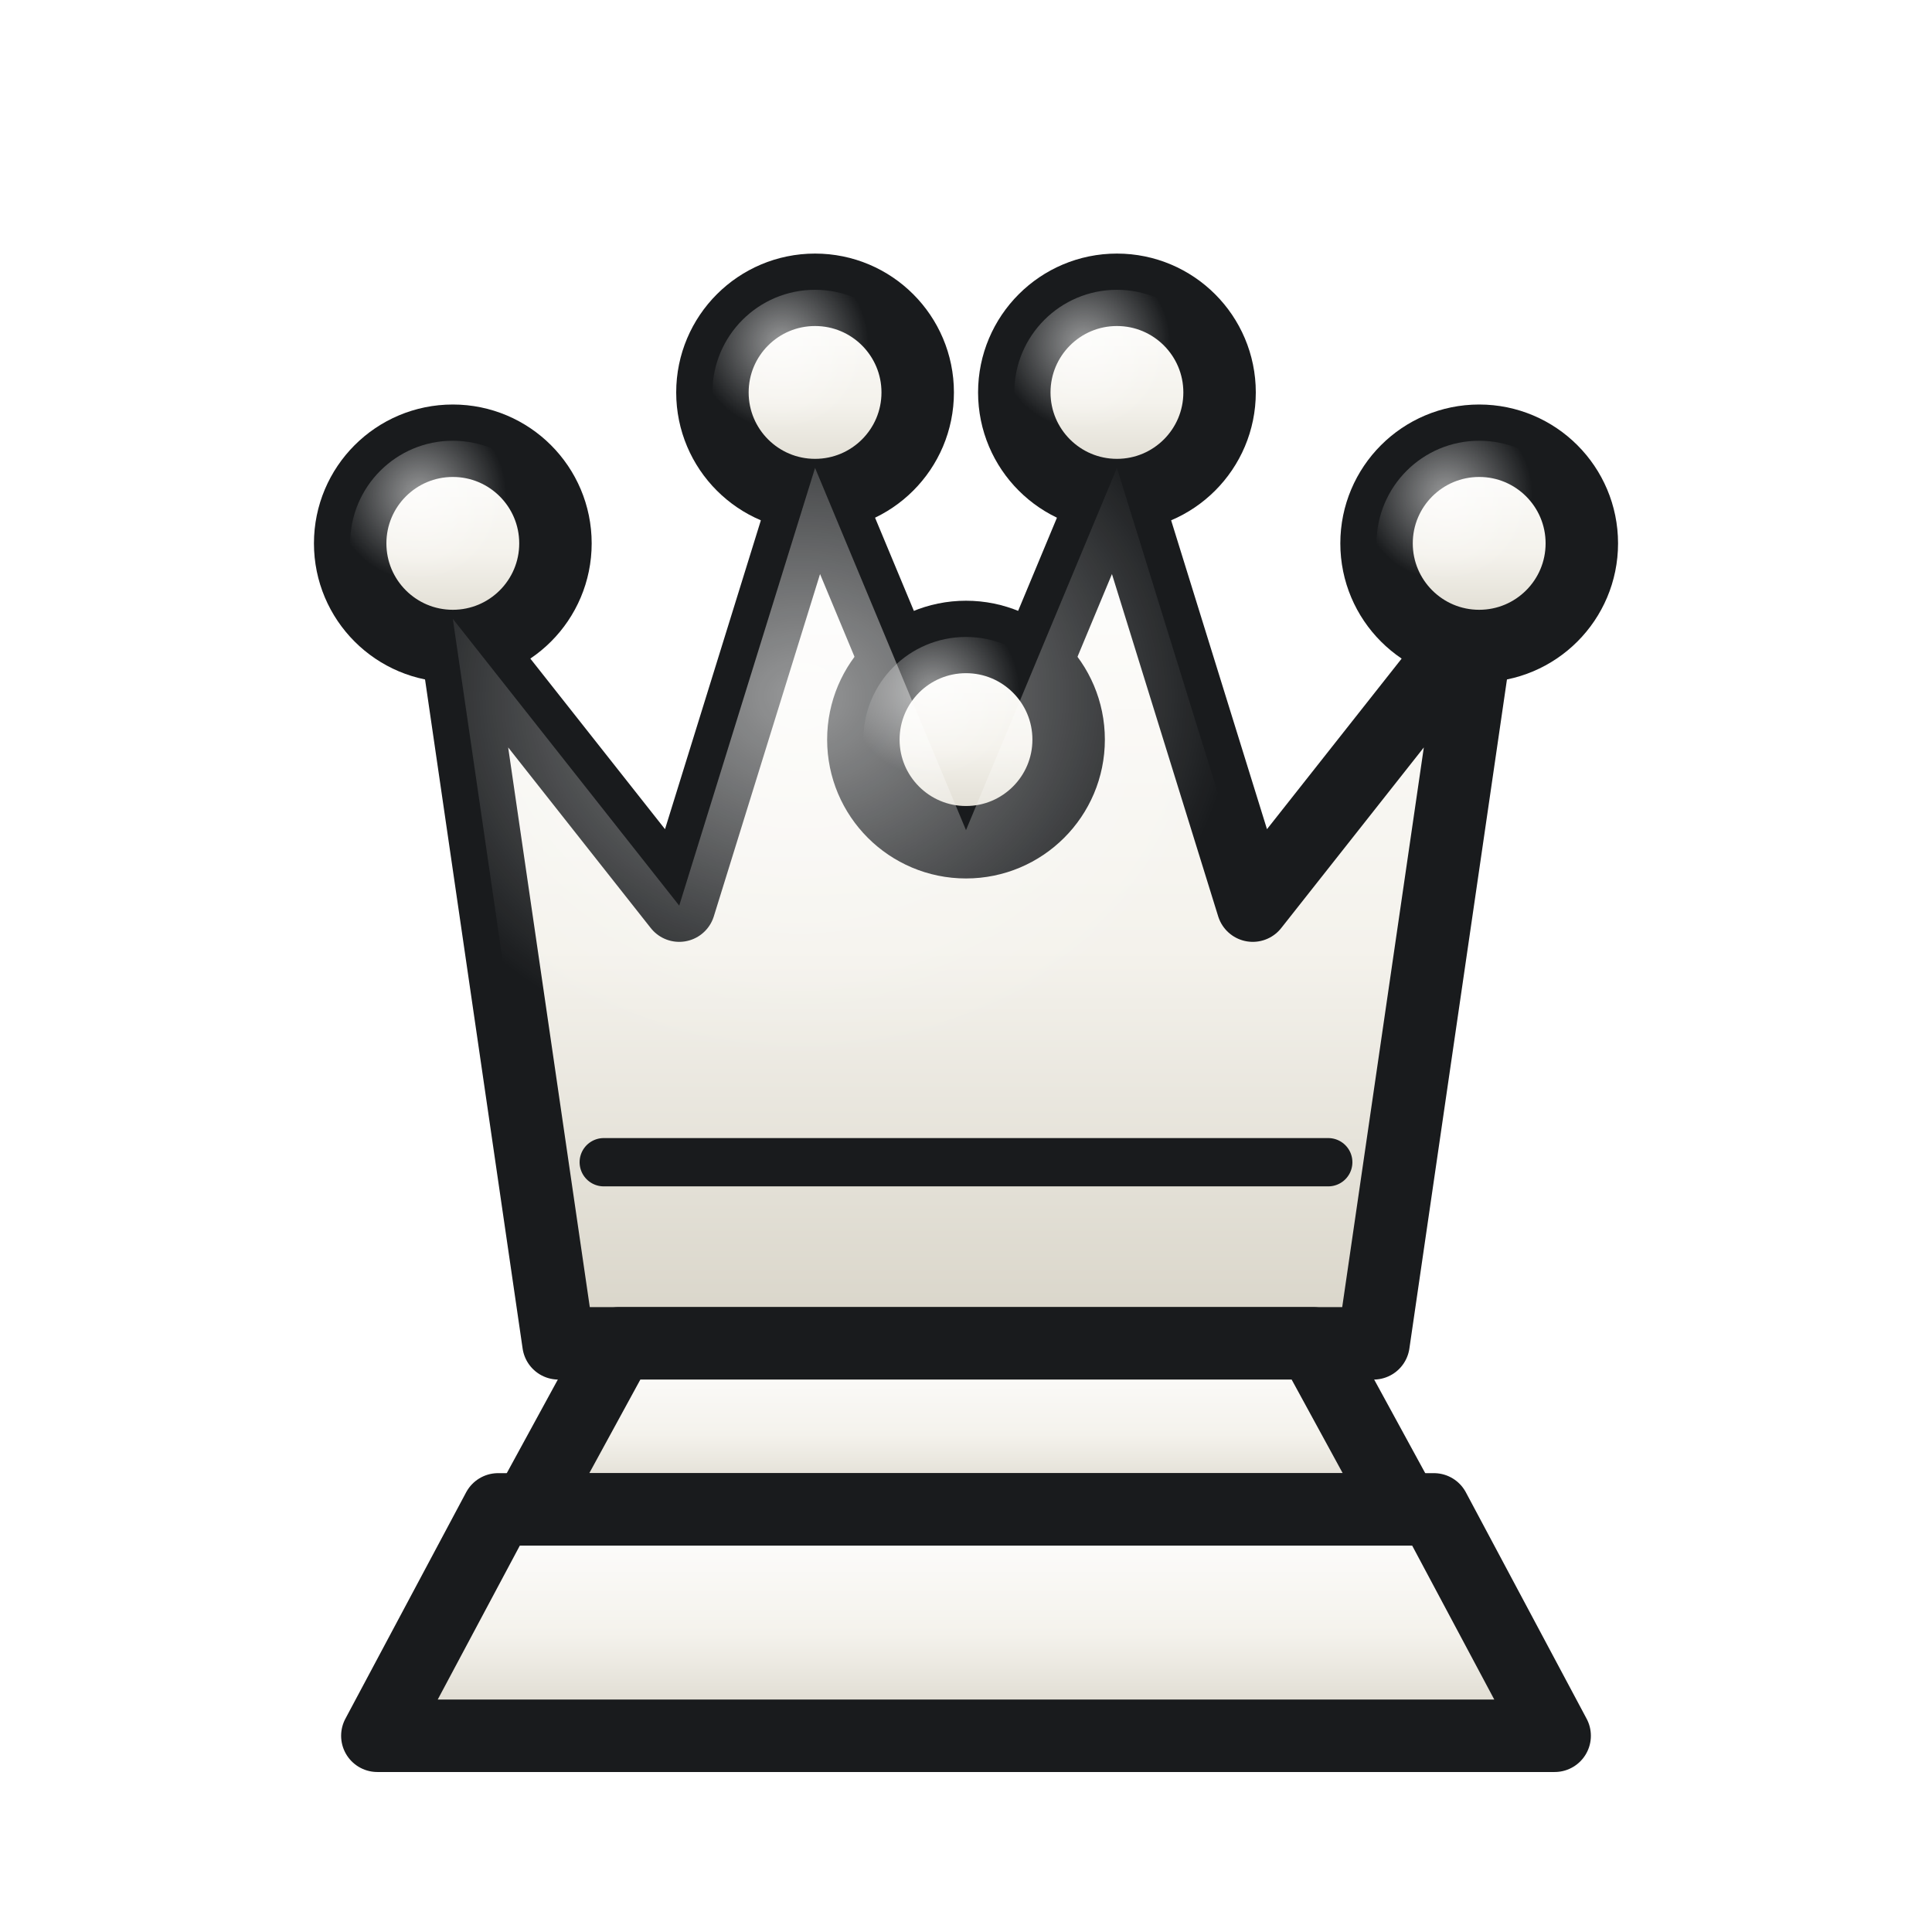
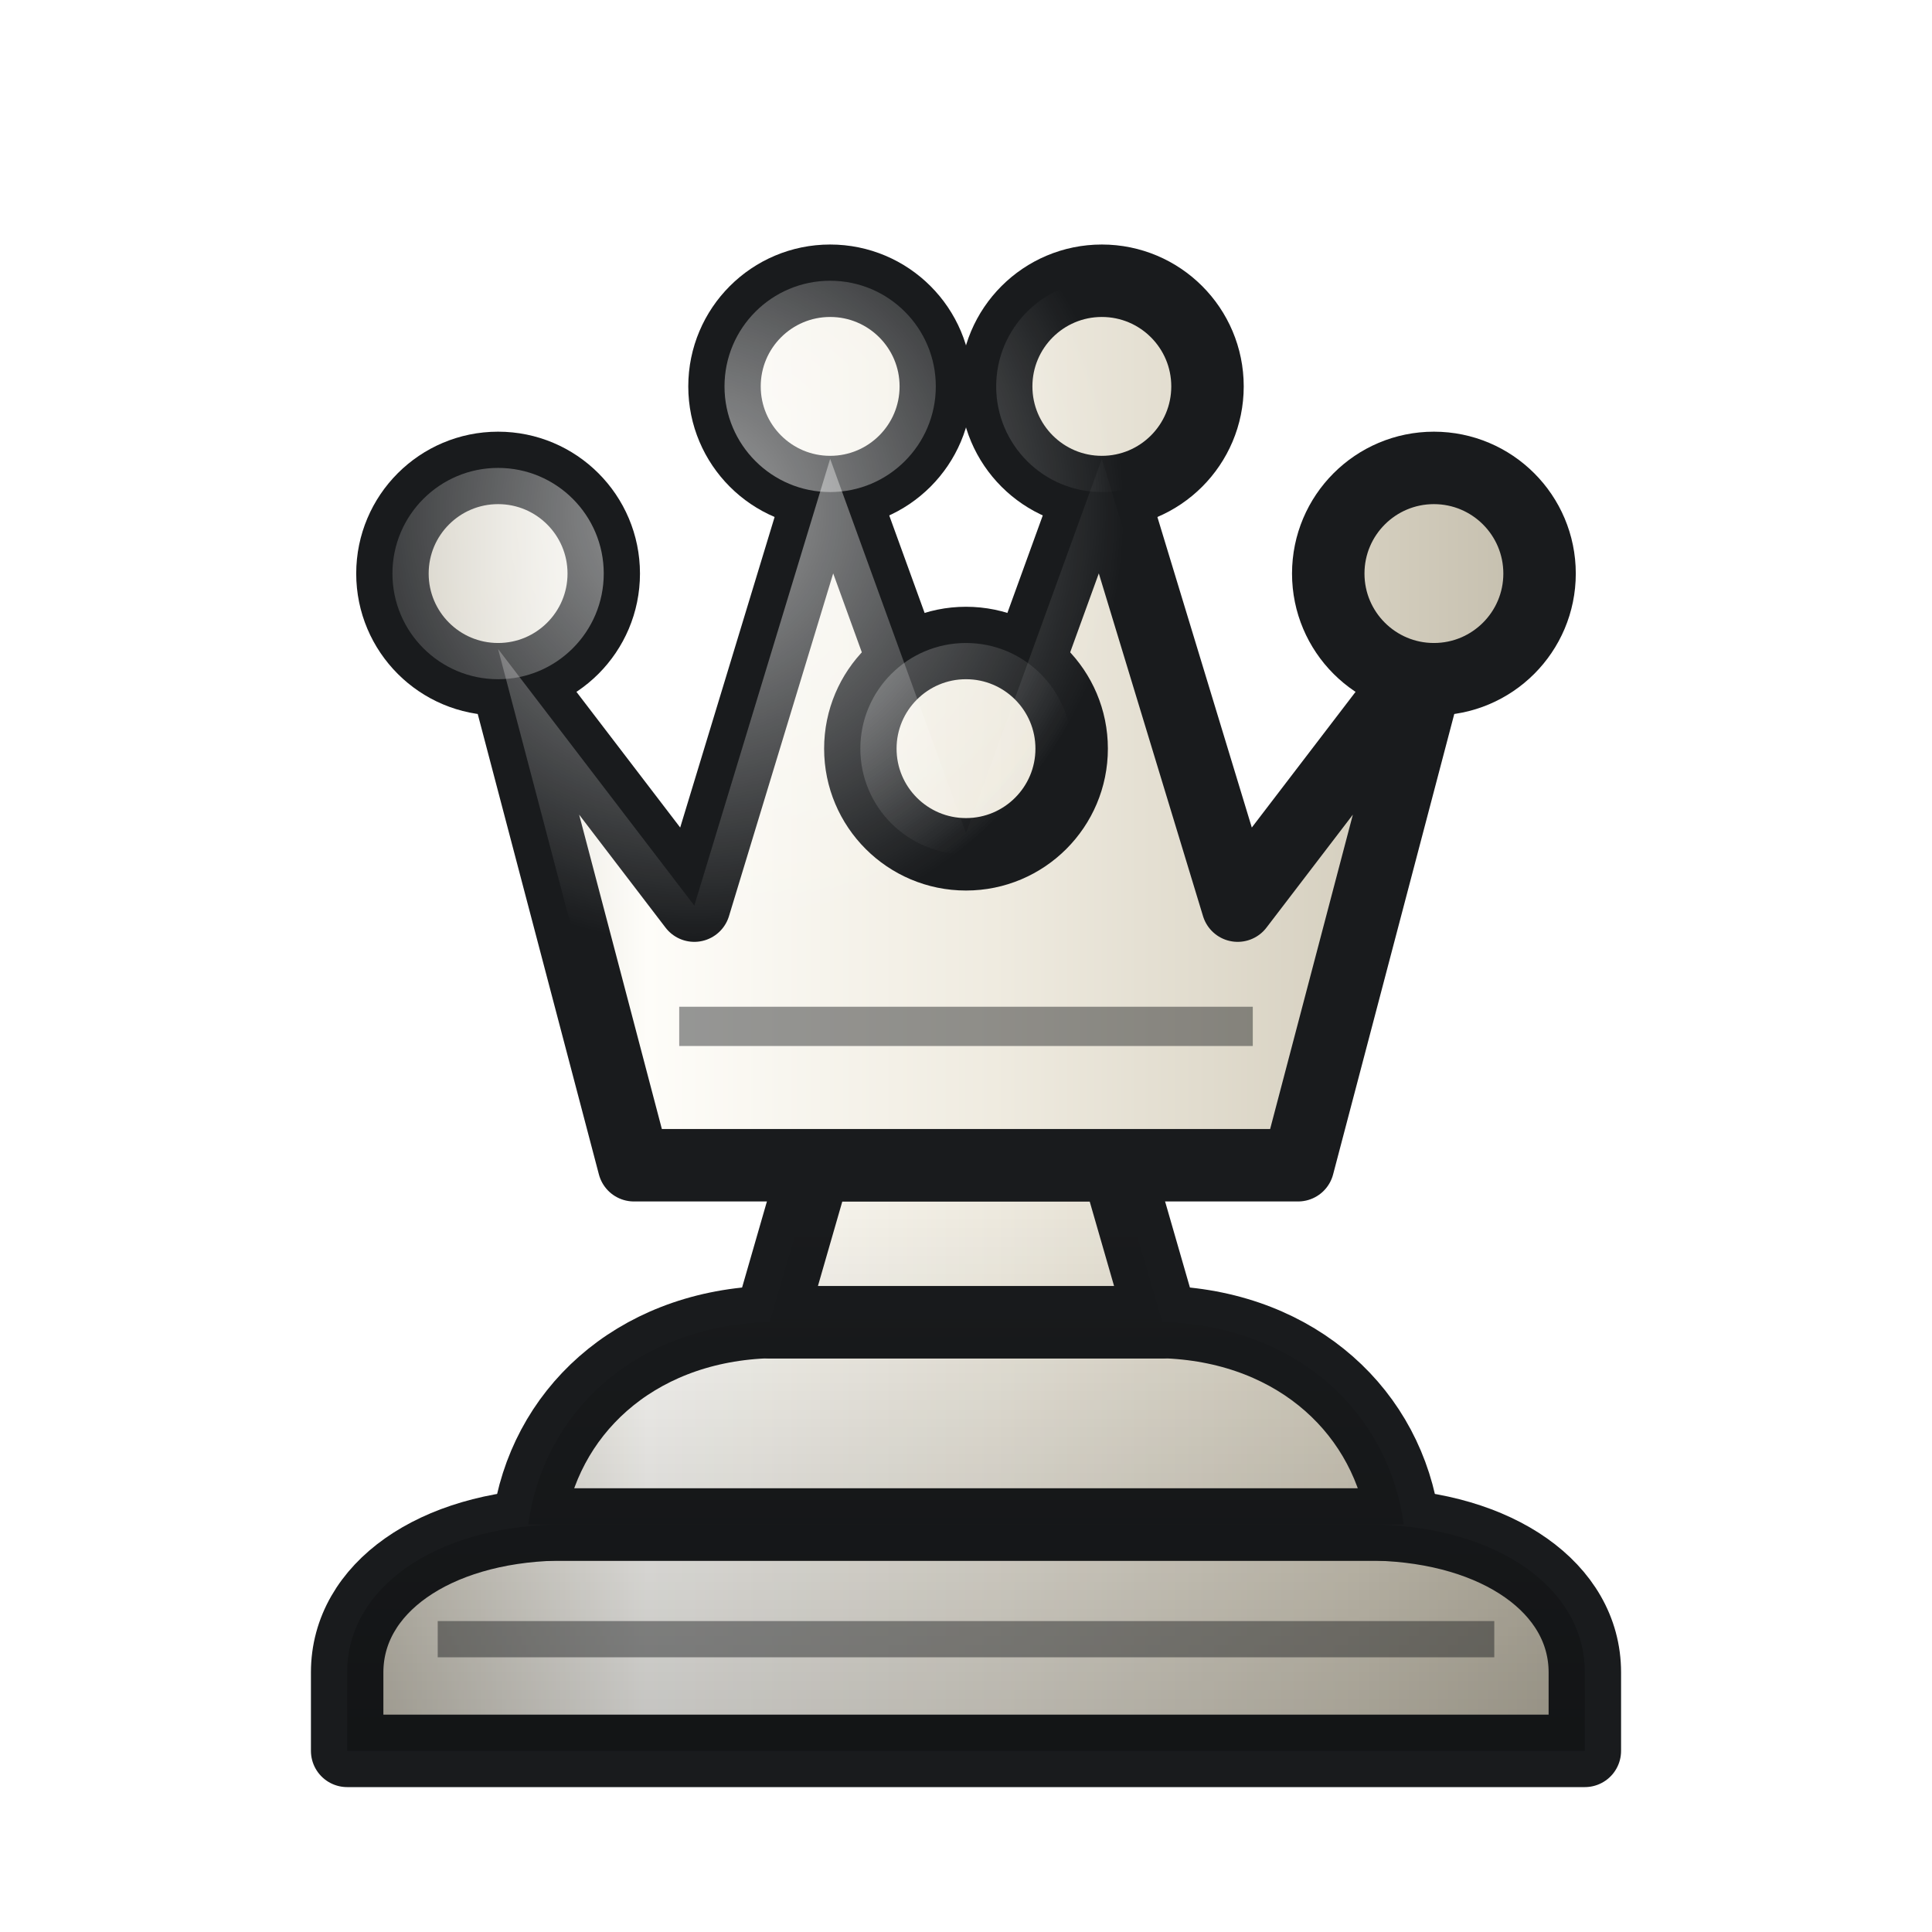
<svg xmlns="http://www.w3.org/2000/svg" width="64" height="64" viewBox="0 0 64 64">
  <defs>
-     <linearGradient id="body" x1="0" y1="0" x2="0" y2="1">
-       <stop offset="0" stop-color="#FFFFFF" />
-       <stop offset="0.55" stop-color="#F4F2EC" />
-       <stop offset="1" stop-color="#D8D4C8" />
+     <linearGradient id="round" gradientUnits="userSpaceOnUse" x1="9" y1="0" x2="55" y2="0">
+       <stop offset="0" stop-color="#B7B1A0" />
+       <stop offset="0.27" stop-color="#FEFDF9" />
+       <stop offset="0.52" stop-color="#EFEBE0" />
+       <stop offset="0.78" stop-color="#D6D0C0" />
+       <stop offset="1" stop-color="#B7B1A0" />
    </linearGradient>
-     <radialGradient id="sheen" cx="0.34" cy="0.26" r="0.42">
-       <stop offset="0" stop-color="#FFFFFF" stop-opacity="0.55" />
-       <stop offset="1" stop-color="#FFFFFF" stop-opacity="0" />
+     <linearGradient id="ground" gradientUnits="userSpaceOnUse" x1="0" y1="4" x2="0" y2="58">
+       <stop offset="0" stop-color="#000000" stop-opacity="0" />
+       <stop offset="0.66" stop-color="#000000" stop-opacity="0" />
+       <stop offset="1" stop-color="#000000" stop-opacity="0.24" />
+     </linearGradient>
+     <radialGradient id="spec" gradientUnits="userSpaceOnUse" cx="23" cy="17" r="19">
+       <stop offset="0" stop-color="#FFFFFF" stop-opacity="0.58" />
+       <stop offset="0.75" stop-color="#FFFFFF" stop-opacity="0" />
    </radialGradient>
  </defs>
-   <g fill="url(#body)" stroke="#191B1D" stroke-width="2.4" stroke-linejoin="round" stroke-linecap="round">
-     <path d="M 18.5 44.5 L 15 20.5 L 22.5 30 L 27 15.5 L 32 27.5 L 37 15.5 L 41.5 30 L 49 20.5 L 45.5 44.5 Z" />
-     <circle cx="15" cy="18" r="3.4" />
-     <circle cx="27" cy="13" r="3.4" />
-     <circle cx="32" cy="24.5" r="3.4" />
-     <circle cx="37" cy="13" r="3.4" />
-     <circle cx="49" cy="18" r="3.4" />
-     <path d="M 20 38.5 L 44 38.5" stroke-width="1.6" fill="none" />
-     <path d="M 17.5 50 L 46.5 50 L 43.5 44.5 L 20.5 44.5 Z" />
-     <path d="M 12.5 57.5 L 51.5 57.5 L 47.5 50 L 16.5 50 Z" />
+   <g fill="url(#round)" stroke="#191B1D" stroke-width="2.4" stroke-linejoin="round" stroke-linecap="round">
+     <path d="M 11.5 58 L 52.5 58 L 52.5 55.4 C 52.5 52.6 49.6 50.6 45.6 50.5 L 18.4 50.5 C 14.4 50.6 11.5 52.6 11.5 55.4 Z" />
+     <path d="M 17.5 50.5 C 18 46.8 21 44 25.3 43.8 L 38.7 43.8 C 43 44 46 46.8 46.5 50.5 Z" />
+     <path d="M 25.5 43.8 L 38.5 43.8 L 37 38.6 L 27 38.6 Z" />
+     <path d="M 21 38.6 L 16.5 21.5 L 23 30 L 27.5 15.2 L 32 27.6 L 36.5 15.2 L 41 30 L 47.5 21.5 L 43 38.6 Z" />
+     <circle cx="16.5" cy="19" r="3.5" />
+     <circle cx="27.5" cy="12.8" r="3.5" />
+     <circle cx="32" cy="24.8" r="3.5" />
+     <circle cx="36.5" cy="12.8" r="3.5" />
+     <circle cx="47.5" cy="19" r="3.5" />
  </g>
-   <g fill="url(#sheen)" stroke="none" pointer-events="none">
-     <path d="M 18.5 44.5 L 15 20.5 L 22.5 30 L 27 15.5 L 32 27.5 L 37 15.5 L 41.5 30 L 49 20.5 L 45.5 44.5 Z" />
-     <circle cx="15" cy="18" r="3.4" />
-     <circle cx="27" cy="13" r="3.4" />
-     <circle cx="32" cy="24.5" r="3.4" />
-     <circle cx="37" cy="13" r="3.4" />
-     <circle cx="49" cy="18" r="3.4" />
-     <path d="M 20 38.5 L 44 38.5" />
+   <g fill="url(#ground)" stroke="none">
+     <path d="M 11.5 58 L 52.5 58 L 52.5 55.4 C 52.5 52.6 49.6 50.6 45.6 50.5 L 18.4 50.5 C 14.4 50.6 11.5 52.6 11.5 55.4 Z" />
+     <path d="M 17.5 50.5 C 18 46.8 21 44 25.3 43.8 L 38.7 43.8 C 43 44 46 46.8 46.5 50.5 Z" />
+     <path d="M 25.5 43.8 L 38.5 43.8 L 37 38.6 L 27 38.6 Z" />
+     <path d="M 21 38.6 L 16.5 21.5 L 23 30 L 27.5 15.2 L 32 27.6 L 36.5 15.2 L 41 30 L 47.5 21.5 L 43 38.6 Z" />
+     <circle cx="16.5" cy="19" r="3.5" />
+     <circle cx="27.5" cy="12.8" r="3.5" />
+     <circle cx="32" cy="24.8" r="3.5" />
+     <circle cx="36.5" cy="12.8" r="3.5" />
+     <circle cx="47.5" cy="19" r="3.5" />
+   </g>
+   <g fill="url(#spec)" stroke="none">
+     <path d="M 11.5 58 L 52.5 58 L 52.5 55.4 C 52.5 52.6 49.6 50.6 45.6 50.5 L 18.4 50.5 C 14.4 50.6 11.5 52.6 11.5 55.4 Z" />
+     <path d="M 17.5 50.5 C 18 46.8 21 44 25.3 43.8 L 38.7 43.8 C 43 44 46 46.8 46.5 50.5 Z" />
+     <path d="M 25.5 43.8 L 38.5 43.8 L 37 38.6 L 27 38.6 Z" />
+     <path d="M 21 38.6 L 16.5 21.5 L 23 30 L 27.5 15.2 L 32 27.6 L 36.5 15.2 L 41 30 L 47.5 21.5 L 43 38.6 Z" />
+     <circle cx="16.5" cy="19" r="3.5" />
+     <circle cx="27.5" cy="12.8" r="3.5" />
+     <circle cx="32" cy="24.8" r="3.5" />
+     <circle cx="36.5" cy="12.8" r="3.5" />
+     <circle cx="47.5" cy="19" r="3.5" />
+   </g>
+   <g>
+     <path d="M 14.5 54.3 L 49.5 54.3" stroke="#191B1D" stroke-width="1.2" fill="none" opacity="0.45" />
+     <path d="M 22.5 34 L 41.5 34" stroke="#191B1D" stroke-width="1.3" fill="none" opacity="0.45" />
  </g>
</svg>
